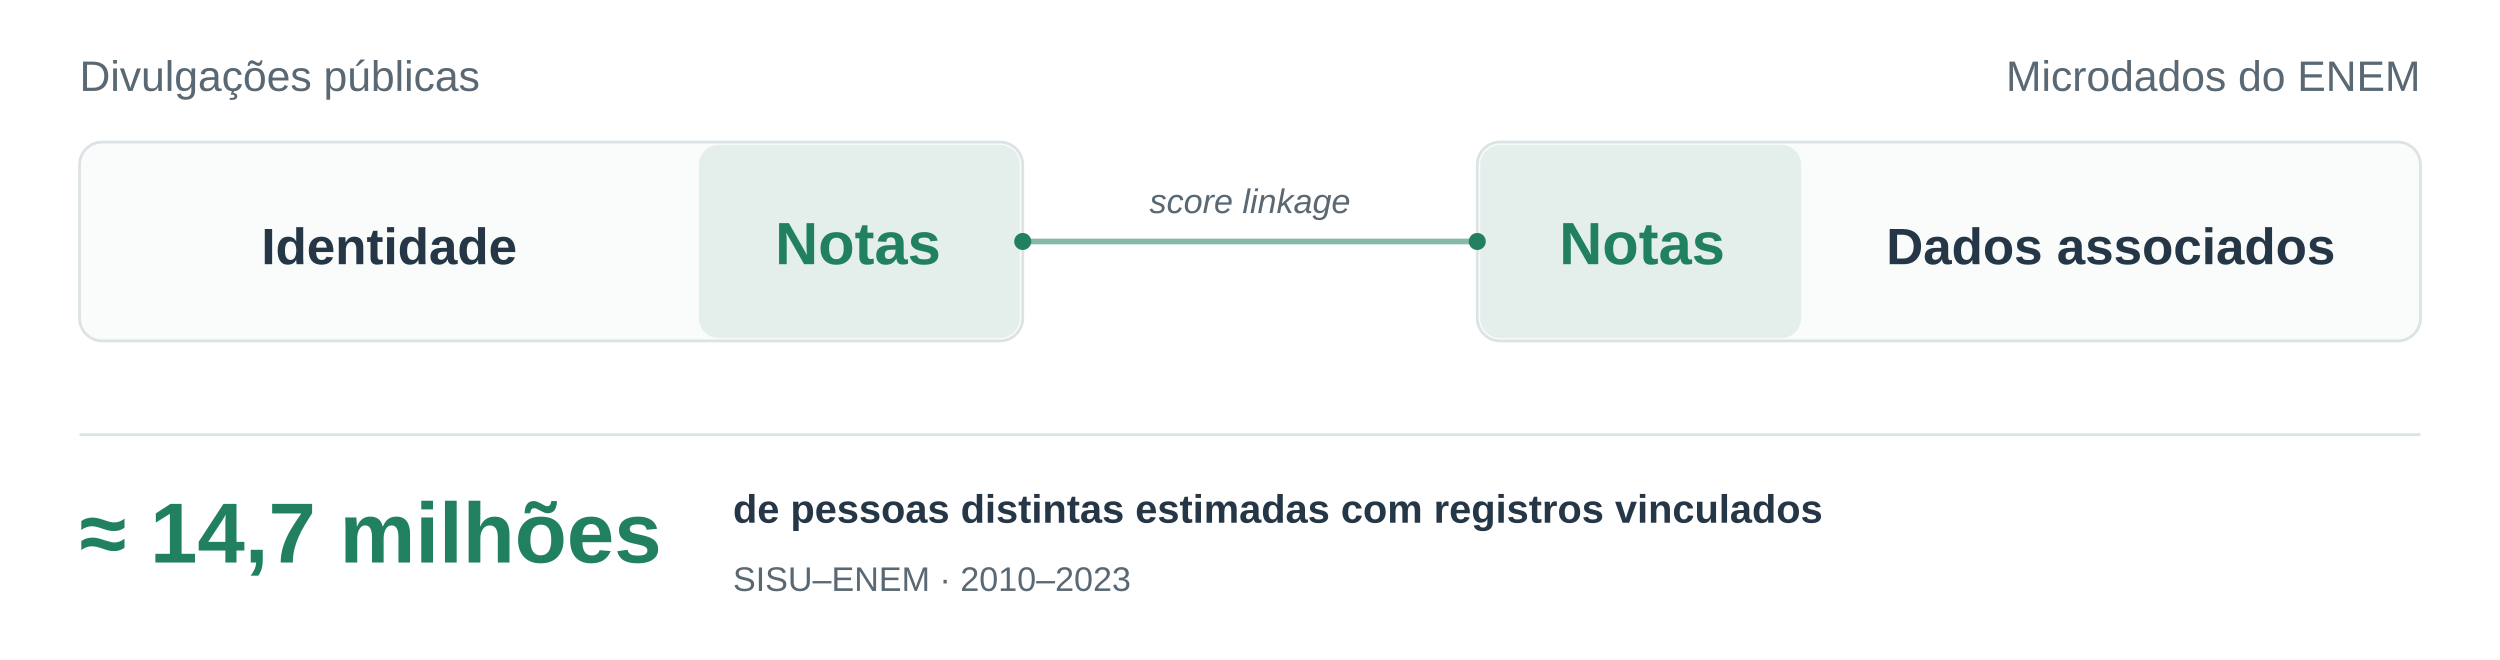
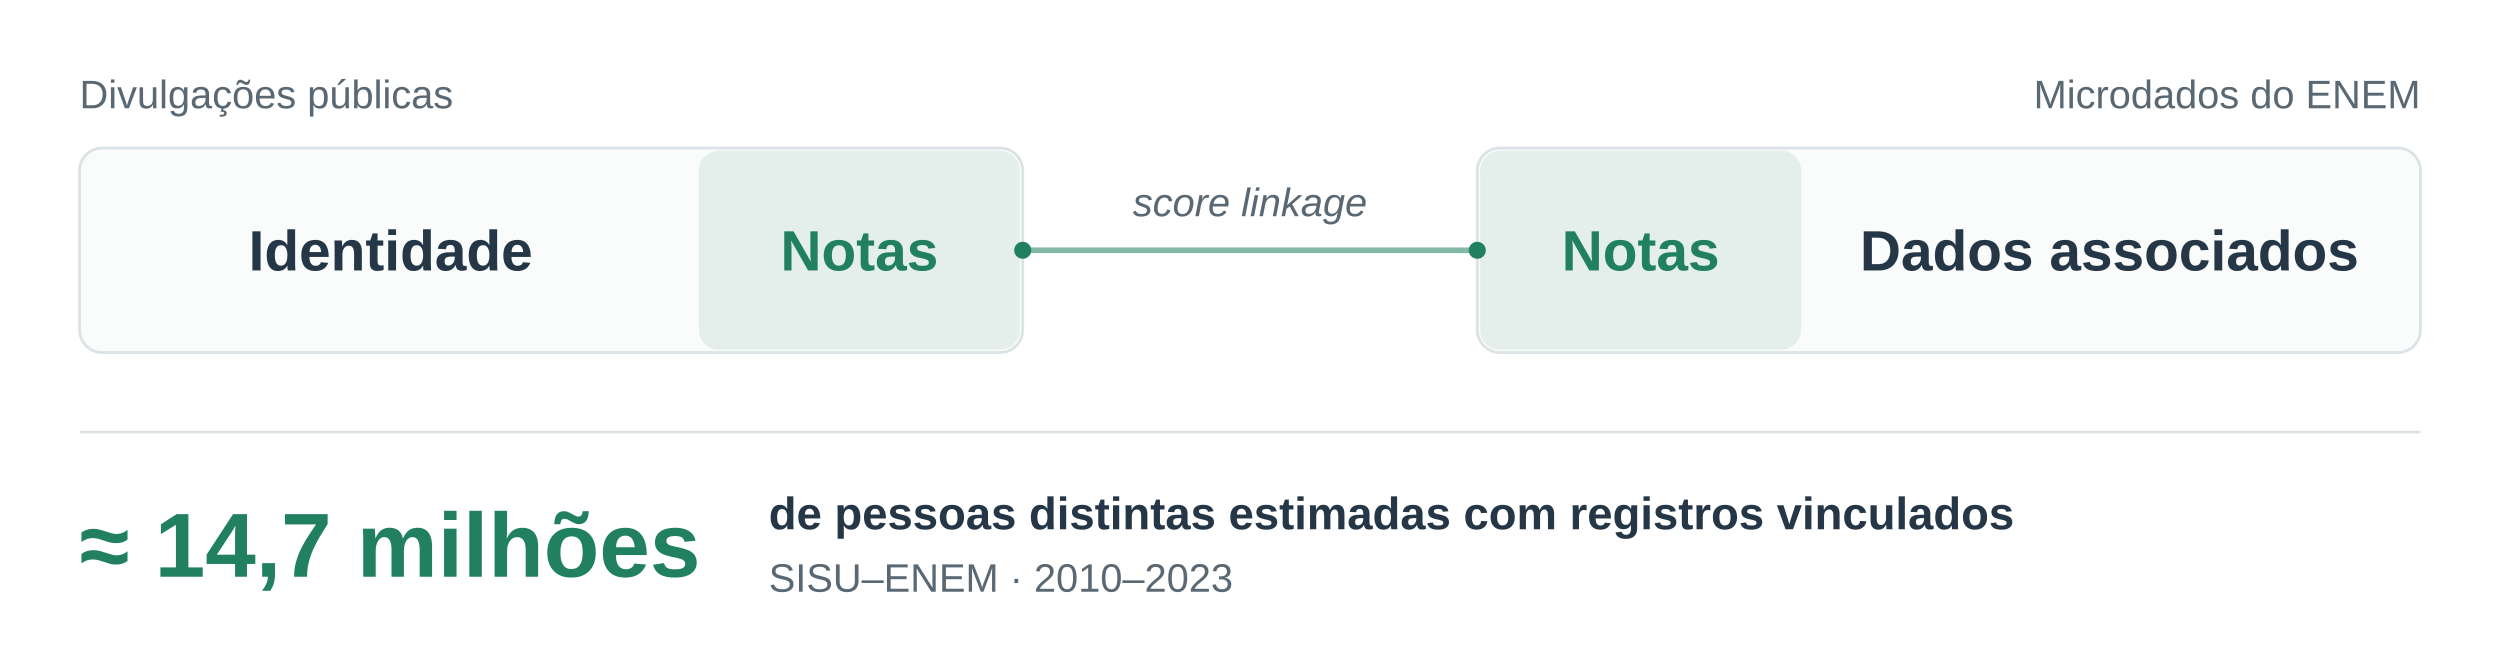
- <svg xmlns="http://www.w3.org/2000/svg" width="880" height="232" viewBox="0 0 880 232" role="img" aria-labelledby="titulo descricao">
+ <svg xmlns="http://www.w3.org/2000/svg" viewBox="0 0 880 236" width="880" height="236" role="img" aria-labelledby="titulo descricao">
+   <style>.texto { fill: #253746; }
+ .secundario { fill: #596873; }
+ .resposta { fill: #405562; }
+ .acerto { fill: #20805f; }
+ .erro { fill: #bb503e; }
+ .grade { stroke: #dce3e7; }
+ .seta { stroke: #8a979f; }
+ .ligacao { stroke: #20805f; }</style>
  <g font-family="Arial, Helvetica, sans-serif">
-     <text x="28" y="32" font-size="15" fill="#596873" font-weight="400">Divulgações públicas</text>
-     <text x="852" y="32" font-size="15" fill="#596873" font-weight="400" text-anchor="end">Microdados do ENEM</text>
-     <rect x="28" y="50" width="332" height="70" rx="8" fill="#20805f" fill-opacity=".025" stroke="#dce3e7" />
-     <rect x="520" y="50" width="332" height="70" rx="8" fill="#20805f" fill-opacity=".025" stroke="#dce3e7" />
-     <rect x="246" y="51" width="113" height="68" rx="7" fill="#20805f" fill-opacity=".10" />
-     <rect x="521" y="51" width="113" height="68" rx="7" fill="#20805f" fill-opacity=".10" />
-     <text x="137" y="93" font-size="18" fill="#253746" font-weight="600" text-anchor="middle">Identidade</text>
-     <text x="302" y="93" font-size="21" fill="#20805f" font-weight="600" text-anchor="middle">Notas</text>
-     <text x="578" y="93" font-size="21" fill="#20805f" font-weight="600" text-anchor="middle">Notas</text>
-     <text x="743" y="93" font-size="18" fill="#253746" font-weight="600" text-anchor="middle">Dados associados</text>
-     <text x="440" y="75" font-family="Arial, Helvetica, sans-serif" font-size="12" font-style="italic" fill="#596873" text-anchor="middle">score linkage</text>
-     <path d="M360 85H520" stroke="#20805f" stroke-width="2" stroke-opacity=".55" />
-     <circle cx="360" cy="85" r="3" fill="#20805f" />
-     <circle cx="520" cy="85" r="3" fill="#20805f" />
-     <path d="M28 153H852" stroke="#dce3e7" />
-     <text x="28" y="198" font-size="30" fill="#20805f" font-weight="600">≈ 14,7 milhões</text>
-     <text x="258" y="184" font-size="14" fill="#253746" font-weight="600">de pessoas distintas estimadas com registros vinculados</text>
-     <text x="258" y="208" font-size="12" fill="#596873" font-weight="400">SISU–ENEM · 2010–2023</text>
+     <text x="28" y="38.1" font-size="14" class="secundario">Divulgações públicas</text>
+     <text x="852" y="38.1" font-size="14" class="secundario" text-anchor="end">Microdados do ENEM</text>
+     <rect x="28" y="52.1" width="332" height="72" rx="8" fill-opacity=".025" class="acerto grade" />
+     <rect x="246" y="53.1" width="113" height="70" rx="7" fill-opacity=".10" class="acerto" />
+     <text x="302.5" y="95.2" font-size="20" class="acerto" text-anchor="middle" font-weight="bold">Notas</text>
+     <text x="137.5" y="95.2" font-size="20" class="texto" text-anchor="middle" font-weight="bold">Identidade</text>
+     <rect x="520" y="52.1" width="332" height="72" rx="8" fill-opacity=".025" class="acerto grade" />
+     <rect x="521" y="53.1" width="113" height="70" rx="7" fill-opacity=".10" class="acerto" />
+     <text x="577.5" y="95.2" font-size="20" class="acerto" text-anchor="middle" font-weight="bold">Notas</text>
+     <text x="742.5" y="95.2" font-size="20" class="texto" text-anchor="middle" font-weight="bold">Dados associados</text>
+     <path d="M360 88.1H520" stroke-width="2" stroke-opacity=".55" fill="none" class="ligacao" />
+     <circle cx="360" cy="88.1" r="3" class="acerto" />
+     <circle cx="520" cy="88.1" r="3" class="acerto" />
+     <text x="440.0" y="76.1" font-size="14" class="secundario" font-style="italic" text-anchor="middle">score linkage</text>
+     <path d="M28 152.1H852" class="grade" />
+     <text x="28" y="203.0" font-size="32" class="acerto" font-weight="bold">≈ 14,7 milhões</text>
+     <text x="270.6" y="186.3" font-size="16" class="texto" font-weight="bold">de pessoas distintas estimadas com registros vinculados</text>
+     <text x="270.6" y="208.3" font-size="14" class="secundario">SISU–ENEM · 2010–2023</text>
  </g>
</svg>
